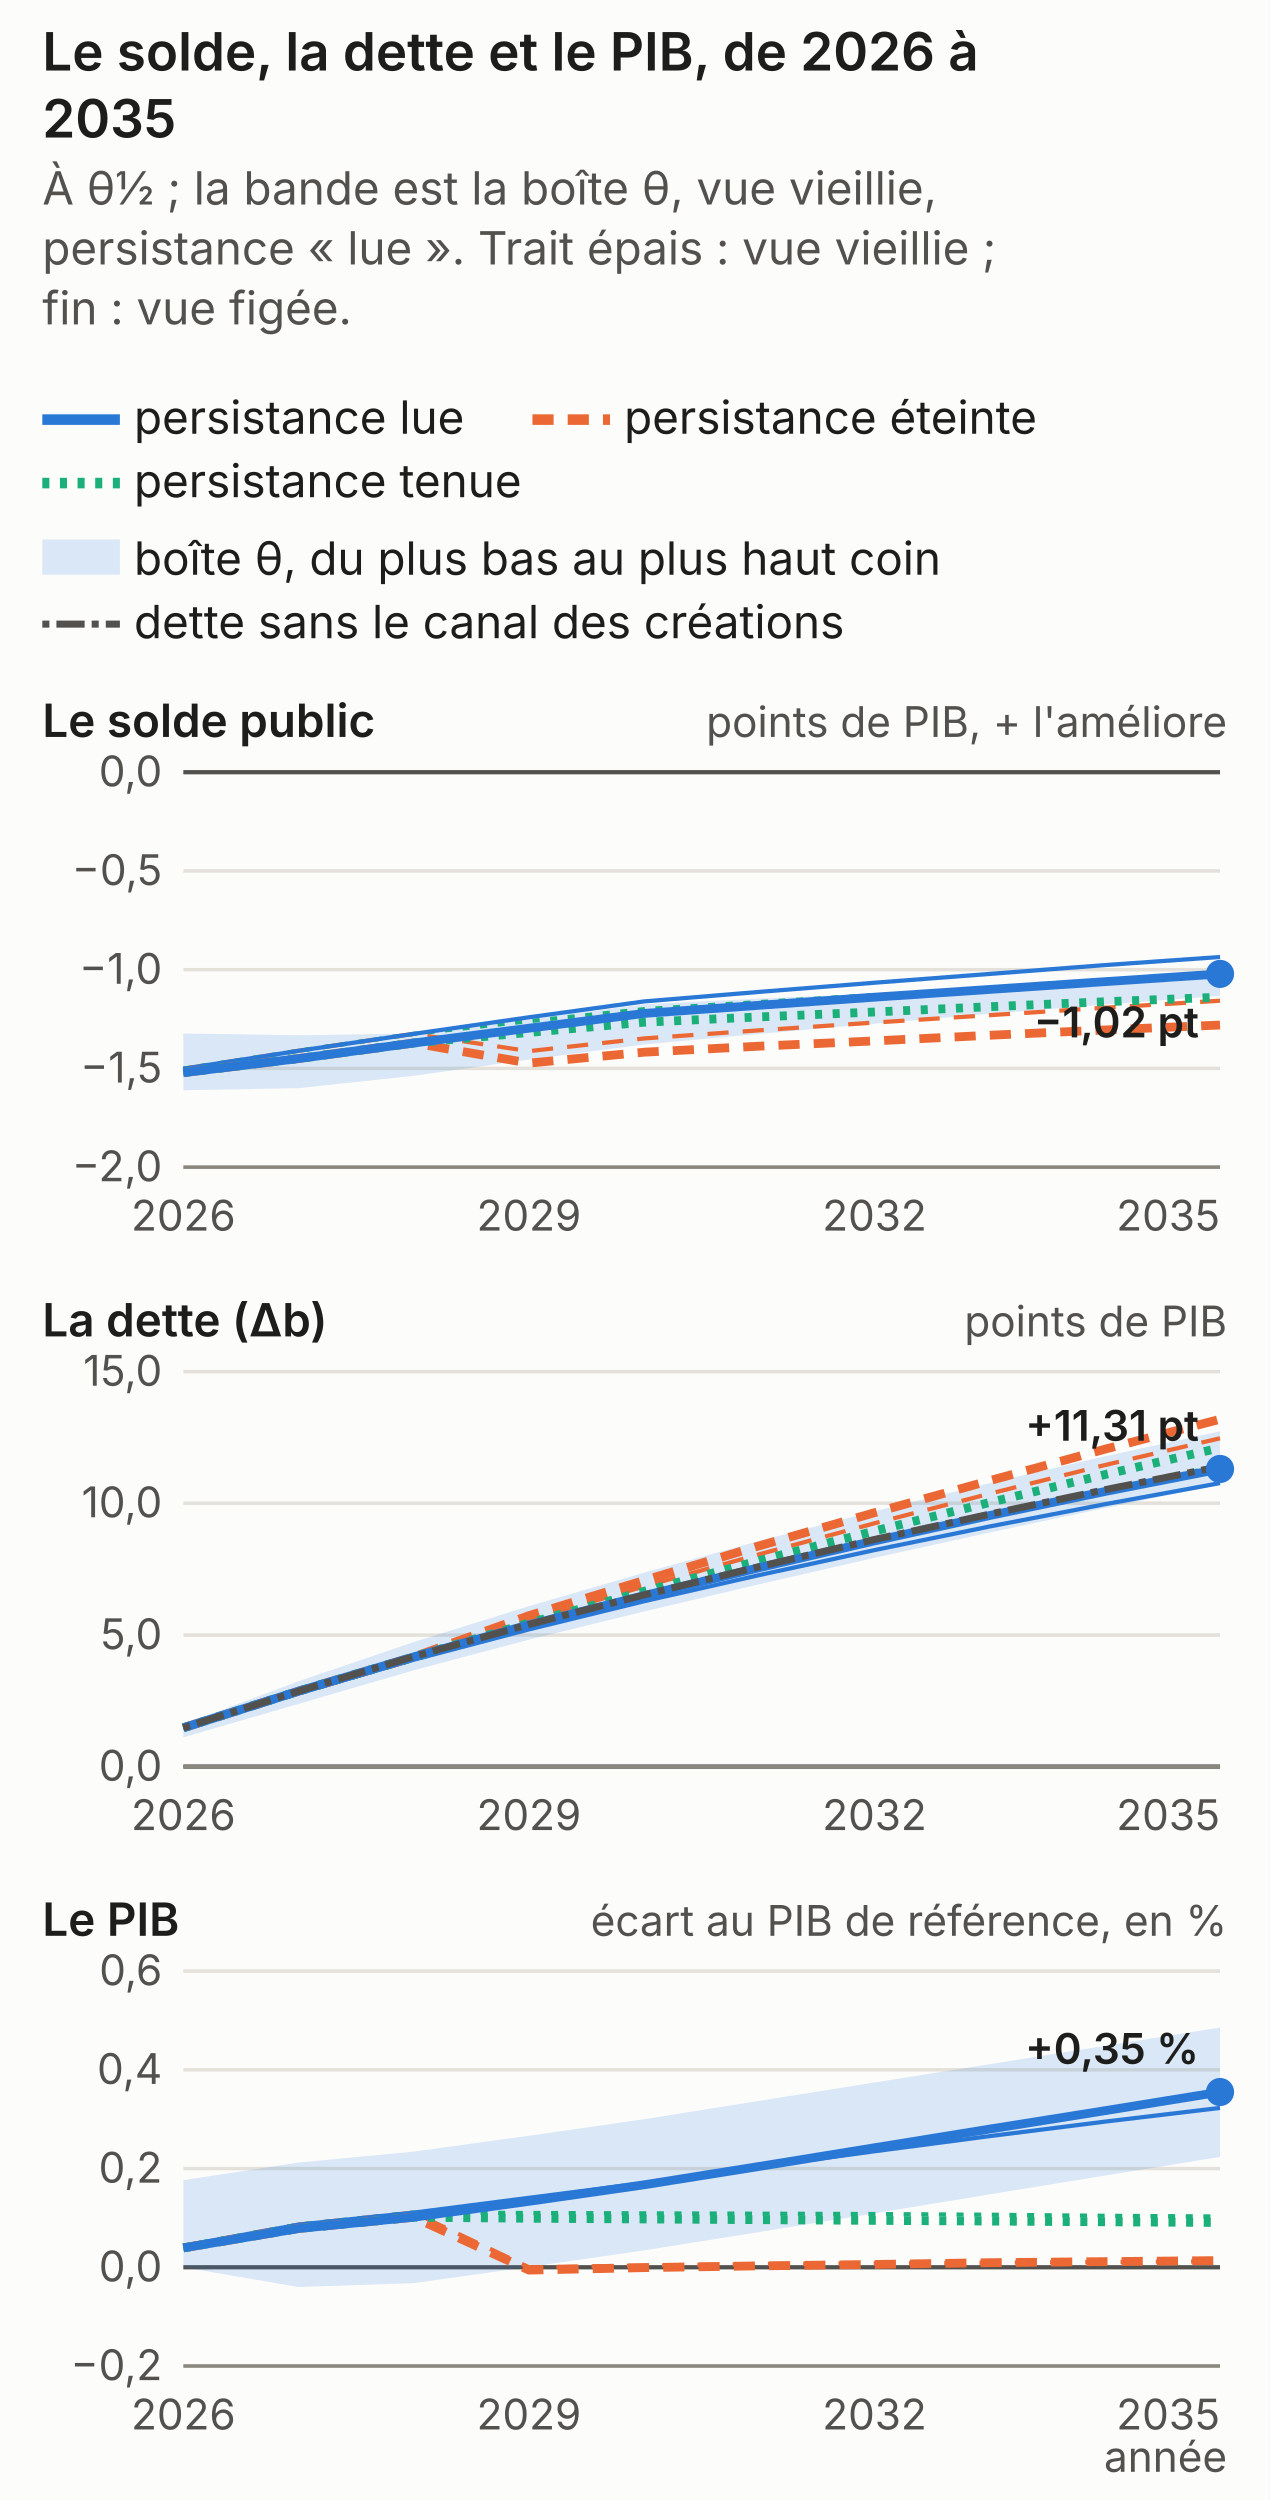
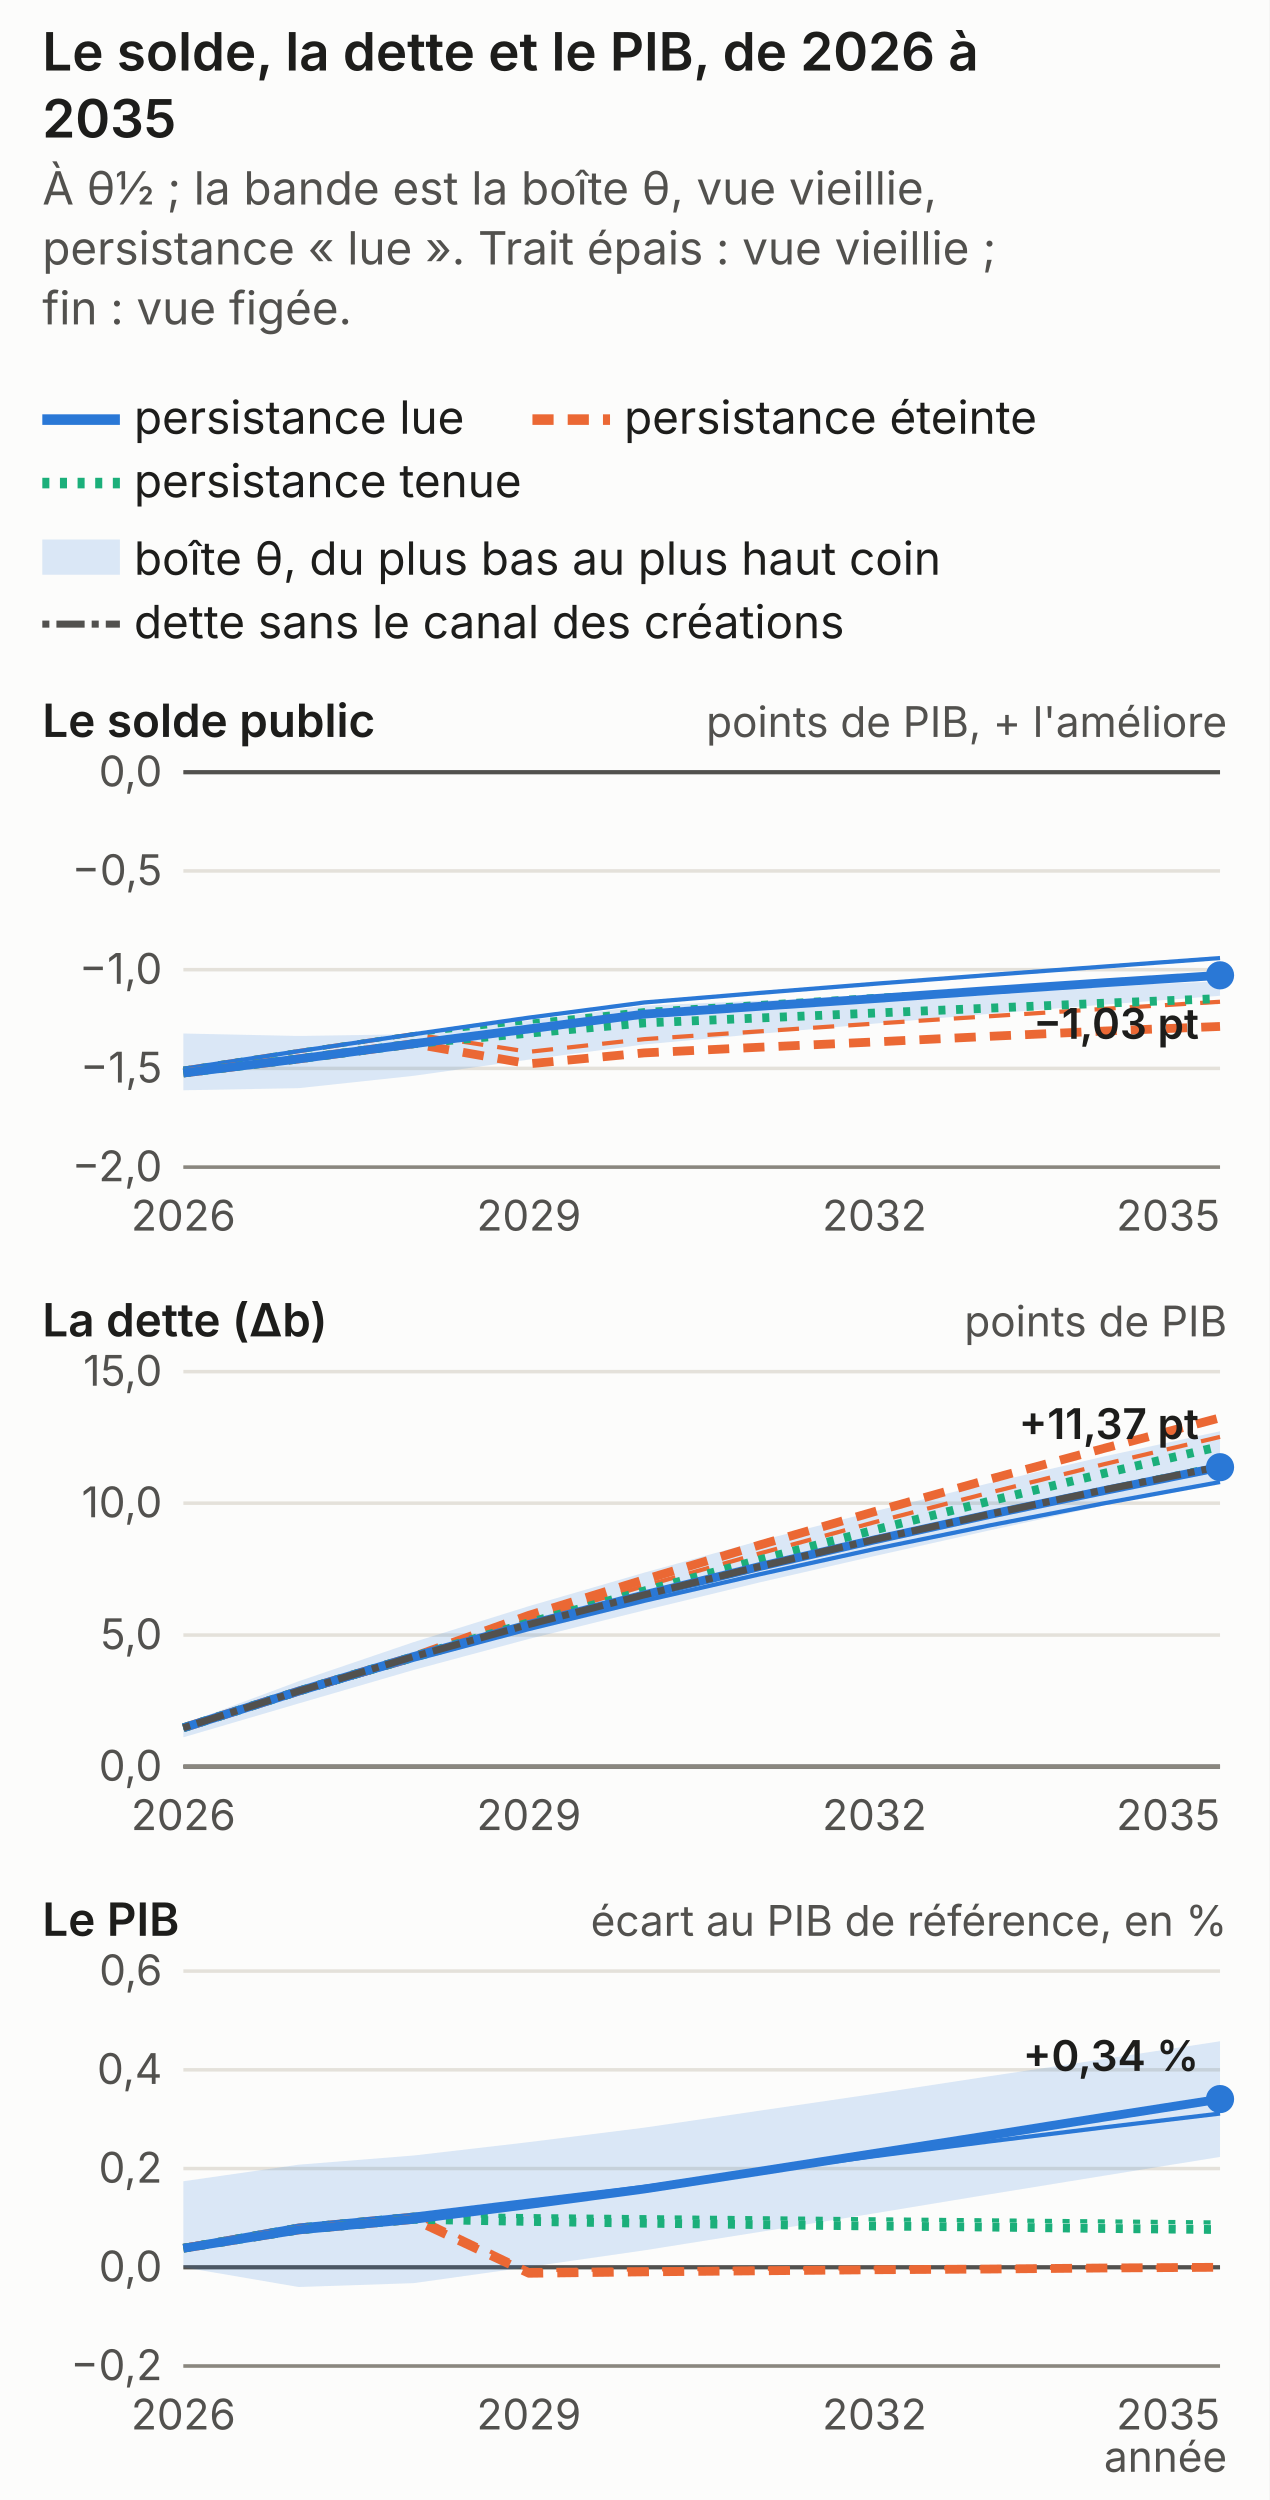
<svg xmlns="http://www.w3.org/2000/svg" viewBox="0 0 360 709" width="360" height="709" role="img" aria-labelledby="pres2027_retailleau_programme-trajectoire-t pres2027_retailleau_programme-trajectoire-d" font-size="13">
  <style>.g-fond{fill:#fcfcfb}.g-encre{fill:#1d1d1b}.g-doux{fill:#52514e}
.g-axe{stroke:#8a877f}.g-grille{stroke:#e4e1da}.g-zero{stroke:#52514e}
.g-s1{stroke:#2a78d6}.g-s2{stroke:#eb6834}.g-s3{stroke:#1baf7a}.g-s4{stroke:#6250d6}
.g-f1{fill:#2a78d6}.g-f2{fill:#eb6834}.g-f3{fill:#1baf7a}.g-f4{fill:#6250d6}
.g-bande{fill:#2a78d6;fill-opacity:.16}.g-plus{fill:#2a78d6}.g-moins{fill:#e34948}
.g-total{fill:#52514e}.g-lien{stroke:#8a877f}.g-sur{fill:#ffffff}
@media (prefers-color-scheme: dark){
.g-fond{fill:#1a1a19}.g-encre{fill:#ece9e2}.g-doux{fill:#c3c2b7}
.g-axe{stroke:#8f8b80}.g-grille{stroke:#33322f}.g-zero{stroke:#c3c2b7}
.g-s1{stroke:#3987e5}.g-s2{stroke:#d95926}.g-s3{stroke:#199e70}.g-s4{stroke:#9085e9}
.g-f1{fill:#3987e5}.g-f2{fill:#d95926}.g-f3{fill:#199e70}.g-f4{fill:#9085e9}
.g-bande{fill:#3987e5;fill-opacity:.24}.g-plus{fill:#3987e5}.g-moins{fill:#e66767}
.g-total{fill:#6b6862}.g-lien{stroke:#8f8b80}}
text{font-family:system-ui,-apple-system,"Segoe UI",sans-serif}</style>
  <rect class="g-fond" fill="#fcfcfb" x="0" y="0" width="360" height="709" />
  <text class="g-encre" fill="#1d1d1b" x="12" y="20" text-anchor="start" font-size="15" font-weight="600">Le solde, la dette et le PIB, de 2026 à</text>
  <text class="g-encre" fill="#1d1d1b" x="12" y="39" text-anchor="start" font-size="15" font-weight="600">2035</text>
  <text class="g-doux" fill="#52514e" x="12" y="58" text-anchor="start">À θ½ ; la bande est la boîte θ, vue vieillie,</text>
  <text class="g-doux" fill="#52514e" x="12" y="75" text-anchor="start">persistance « lue ». Trait épais : vue vieillie ;</text>
  <text class="g-doux" fill="#52514e" x="12" y="92" text-anchor="start">fin : vue figée.</text>
  <line class="g-s1" stroke="#2a78d6" stroke-width="3" x1="12" y1="119" x2="34" y2="119" />
  <text class="g-encre" fill="#1d1d1b" x="38" y="123" text-anchor="start">persistance lue</text>
  <line class="g-s2" stroke="#eb6834" stroke-width="3" stroke-dasharray="6 4" x1="151" y1="119" x2="173" y2="119" />
  <text class="g-encre" fill="#1d1d1b" x="177" y="123" text-anchor="start">persistance éteinte</text>
  <line class="g-s3" stroke="#1baf7a" stroke-width="3" stroke-dasharray="2 3" x1="12" y1="137" x2="34" y2="137" />
  <text class="g-encre" fill="#1d1d1b" x="38" y="141" text-anchor="start">persistance tenue</text>
  <rect class="g-bande" fill="#2a78d6" fill-opacity=".16" x="12" y="153" width="22" height="10" />
  <text class="g-encre" fill="#1d1d1b" x="38" y="163" text-anchor="start">boîte θ, du plus bas au plus haut coin</text>
  <line class="g-zero" stroke="#52514e" stroke-width="2" stroke-dasharray="2 2 8 2" x1="12" y1="177" x2="34" y2="177" />
  <text class="g-encre" fill="#1d1d1b" x="38" y="181" text-anchor="start">dette sans le canal des créations</text>
  <text class="g-encre" fill="#1d1d1b" x="12" y="209" text-anchor="start" font-weight="600">Le solde public</text>
  <text class="g-doux" fill="#52514e" x="348" y="209" text-anchor="end" font-size="12">points de PIB, + l'améliore</text>
  <line class="g-grille" stroke="#e4e1da" stroke-width="1" x1="52" y1="331" x2="346" y2="331" />
  <text class="g-doux" fill="#52514e" x="46" y="335" text-anchor="end" font-size="12">−2,0</text>
  <line class="g-grille" stroke="#e4e1da" stroke-width="1" x1="52" y1="303" x2="346" y2="303" />
  <text class="g-doux" fill="#52514e" x="46" y="307" text-anchor="end" font-size="12">−1,5</text>
  <line class="g-grille" stroke="#e4e1da" stroke-width="1" x1="52" y1="275" x2="346" y2="275" />
  <text class="g-doux" fill="#52514e" x="46" y="279" text-anchor="end" font-size="12">−1,0</text>
  <line class="g-grille" stroke="#e4e1da" stroke-width="1" x1="52" y1="247" x2="346" y2="247" />
  <text class="g-doux" fill="#52514e" x="46" y="251" text-anchor="end" font-size="12">−0,5</text>
  <line class="g-grille" stroke="#e4e1da" stroke-width="1" x1="52" y1="219" x2="346" y2="219" />
  <text class="g-doux" fill="#52514e" x="46" y="223" text-anchor="end" font-size="12">0,0</text>
  <line class="g-zero" stroke="#52514e" stroke-width="1.2" x1="52" y1="219" x2="346" y2="219" />
-   <polygon class="g-bande" fill="#2a78d6" fill-opacity=".16" points="52,293.1 84.7,293.6 117.3,293.1 150,289.1 182.7,284.8 215.3,283.2 248,281.8 280.7,280.3 313.3,278.8 346,277.5 346,282.4 313.3,284.9 280.7,287.5 248,290.3 215.3,293.2 182.7,296.2 150,300.5 117.3,305.1 84.7,308.6 52,309.2" />
-   <polyline class="g-s2" stroke="#eb6834" fill="none" stroke-width="1.2" stroke-dasharray="6 4" stroke-linejoin="round" points="52,303.1 84.7,298 117.3,293.2 150,298.1 182.7,294.5 215.3,292.2 248,290 280.7,287.9 313.3,285.8 346,283.8" />
-   <polyline class="g-s3" stroke="#1baf7a" fill="none" stroke-width="1.2" stroke-dasharray="2 3" stroke-linejoin="round" points="52,303.1 84.7,298 117.3,293.2 150,289.6 182.7,286.2 215.3,284.2 248,282.2 280.7,280.3 313.3,278.5 346,276.7" />
-   <polyline class="g-s1" stroke="#2a78d6" fill="none" stroke-width="1.2" stroke-linejoin="round" points="52,303.1 84.7,298 117.3,293.2 150,288.5 182.7,284 215.3,281.3 248,278.7 280.7,276.2 313.3,273.7 346,271.4" />
-   <polyline class="g-s2" stroke="#eb6834" fill="none" stroke-width="2.5" stroke-dasharray="6 4" stroke-linejoin="round" points="52,304.2 84.7,300.2 117.3,295.8 150,301.5 182.7,298.4 215.3,296.7 248,295.2 280.7,293.6 313.3,292.1 346,290.7" />
-   <polyline class="g-s3" stroke="#1baf7a" fill="none" stroke-width="2.5" stroke-dasharray="2 3" stroke-linejoin="round" points="52,304.2 84.7,300.2 117.3,295.8 150,292.8 182.7,289.9 215.3,288.4 248,287 280.7,285.5 313.3,284.1 346,282.8" />
-   <polyline class="g-s1" stroke="#2a78d6" fill="none" stroke-width="2.5" stroke-linejoin="round" points="52,304.2 84.7,300.2 117.3,295.8 150,291.6 182.7,287.4 215.3,285.1 248,282.8 280.7,280.6 313.3,278.4 346,276.2" />
-   <circle class="g-f1" fill="#2a78d6" cx="346" cy="276.2" r="4" />
-   <text class="g-encre" fill="#1d1d1b" x="340" y="294.2" text-anchor="end" font-size="12" font-weight="600">−1,02 pt</text>
+   <polygon class="g-bande" fill="#2a78d6" fill-opacity=".16" points="52,293.1 84.7,293.8 117.3,293.3 150,289.4 182.7,285.2 215.3,283.8 248,282.4 280.7,281 313.3,279.6 346,278.3 346,282.4 313.3,284.9 280.7,287.5 248,290.3 215.3,293.2 182.7,296.2 150,300.5 117.3,305.1 84.7,308.6 52,309.2" />
+   <polyline class="g-s2" stroke="#eb6834" fill="none" stroke-width="1.2" stroke-dasharray="6 4" stroke-linejoin="round" points="52,303.1 84.7,298.1 117.3,293.3 150,298.3 182.7,294.7 215.3,292.5 248,290.3 280.7,288.2 313.3,286.1 346,284.1" />
+   <polyline class="g-s3" stroke="#1baf7a" fill="none" stroke-width="1.2" stroke-dasharray="2 3" stroke-linejoin="round" points="52,303.1 84.7,298.1 117.3,293.3 150,289.8 182.7,286.5 215.3,284.5 248,282.5 280.7,280.6 313.3,278.8 346,277" />
+   <polyline class="g-s1" stroke="#2a78d6" fill="none" stroke-width="1.2" stroke-linejoin="round" points="52,303.1 84.7,298.1 117.3,293.3 150,288.6 182.7,284.3 215.3,281.6 248,279 280.7,276.5 313.3,274.1 346,271.7" />
+   <polyline class="g-s2" stroke="#eb6834" fill="none" stroke-width="2.5" stroke-dasharray="6 4" stroke-linejoin="round" points="52,304.3 84.7,300.3 117.3,296 150,301.7 182.7,298.6 215.3,297 248,295.5 280.7,293.9 313.3,292.4 346,291.1" />
+   <polyline class="g-s3" stroke="#1baf7a" fill="none" stroke-width="2.5" stroke-dasharray="2 3" stroke-linejoin="round" points="52,304.3 84.7,300.3 117.3,296 150,293 182.7,290.1 215.3,288.7 248,287.3 280.7,285.9 313.3,284.5 346,283.2" />
+   <polyline class="g-s1" stroke="#2a78d6" fill="none" stroke-width="2.5" stroke-linejoin="round" points="52,304.3 84.7,300.3 117.3,296 150,291.8 182.7,287.6 215.3,285.4 248,283.2 280.7,280.9 313.3,278.7 346,276.6" />
+   <circle class="g-f1" fill="#2a78d6" cx="346" cy="276.6" r="4" />
+   <text class="g-encre" fill="#1d1d1b" x="340" y="294.6" text-anchor="end" font-size="12" font-weight="600">−1,03 pt</text>
  <line class="g-axe" stroke="#8a877f" stroke-width="1" x1="52" y1="331" x2="346" y2="331" />
  <text class="g-doux" fill="#52514e" x="52" y="349" text-anchor="middle" font-size="12">2026</text>
  <text class="g-doux" fill="#52514e" x="150" y="349" text-anchor="middle" font-size="12">2029</text>
  <text class="g-doux" fill="#52514e" x="248" y="349" text-anchor="middle" font-size="12">2032</text>
  <text class="g-doux" fill="#52514e" x="346" y="349" text-anchor="end" font-size="12">2035</text>
  <text class="g-encre" fill="#1d1d1b" x="12" y="379" text-anchor="start" font-weight="600">La dette (Δb)</text>
  <text class="g-doux" fill="#52514e" x="348" y="379" text-anchor="end" font-size="12">points de PIB</text>
  <line class="g-grille" stroke="#e4e1da" stroke-width="1" x1="52" y1="501" x2="346" y2="501" />
  <text class="g-doux" fill="#52514e" x="46" y="505" text-anchor="end" font-size="12">0,0</text>
  <line class="g-grille" stroke="#e4e1da" stroke-width="1" x1="52" y1="463.7" x2="346" y2="463.7" />
  <text class="g-doux" fill="#52514e" x="46" y="467.7" text-anchor="end" font-size="12">5,0</text>
  <line class="g-grille" stroke="#e4e1da" stroke-width="1" x1="52" y1="426.3" x2="346" y2="426.3" />
  <text class="g-doux" fill="#52514e" x="46" y="430.3" text-anchor="end" font-size="12">10,0</text>
  <line class="g-grille" stroke="#e4e1da" stroke-width="1" x1="52" y1="389" x2="346" y2="389" />
  <text class="g-doux" fill="#52514e" x="46" y="393" text-anchor="end" font-size="12">15,0</text>
  <line class="g-zero" stroke="#52514e" stroke-width="1.2" x1="52" y1="501" x2="346" y2="501" />
-   <polygon class="g-bande" fill="#2a78d6" fill-opacity=".16" points="52,489 84.7,476.8 117.3,465.7 150,455.5 182.7,446 215.3,437 248,428.6 280.7,420.6 313.3,413 346,405.9 346,421 313.3,427.7 280.7,434.6 248,441.8 215.3,449.3 182.7,457 150,465 117.3,473.7 84.7,483.2 52,492.7" />
-   <polyline class="g-s2" stroke="#eb6834" fill="none" stroke-width="1.2" stroke-dasharray="6 4" stroke-linejoin="round" points="52,490.2 84.7,480.2 117.3,470.7 150,459.5 182.7,449.9 215.3,440.8 248,432 280.7,423.6 313.3,415.5 346,407.9" />
-   <polyline class="g-s3" stroke="#1baf7a" fill="none" stroke-width="1.2" stroke-dasharray="2 3" stroke-linejoin="round" points="52,490.2 84.7,480.2 117.3,470.7 150,461.7 182.7,453.1 215.3,445 248,437.2 280.7,429.7 313.3,422.5 346,415.7" />
-   <polyline class="g-s1" stroke="#2a78d6" fill="none" stroke-width="1.2" stroke-linejoin="round" points="52,490.2 84.7,480.2 117.3,470.7 150,462.1 182.7,454.1 215.3,446.7 248,439.6 280.7,432.9 313.3,426.6 346,420.6" />
-   <polyline class="g-s2" stroke="#eb6834" fill="none" stroke-width="2.5" stroke-dasharray="6 4" stroke-linejoin="round" points="52,490 84.7,479.6 117.3,469.9 150,458.2 182.7,448.2 215.3,438.4 248,429 280.7,419.9 313.3,411 346,402.5" />
-   <polyline class="g-s3" stroke="#1baf7a" fill="none" stroke-width="2.5" stroke-dasharray="2 3" stroke-linejoin="round" points="52,490 84.7,479.6 117.3,469.9 150,460.3 182.7,451.3 215.3,442.6 248,434.2 280.7,426.1 313.3,418.2 346,410.6" />
-   <polyline class="g-s1" stroke="#2a78d6" fill="none" stroke-width="2.5" stroke-linejoin="round" points="52,490 84.7,479.6 117.3,469.9 150,460.8 182.7,452.5 215.3,444.6 248,437 280.7,429.8 313.3,423 346,416.6" />
+   <polygon class="g-bande" fill="#2a78d6" fill-opacity=".16" points="52,489 84.7,476.8 117.3,465.7 150,455.5 182.7,446 215.3,437 248,428.6 280.7,420.6 313.3,413 346,405.9 346,420.1 313.3,426.9 280.7,434 248,441.3 215.3,448.8 182.7,456.7 150,464.8 117.3,473.6 84.7,483.1 52,492.7" />
+   <polyline class="g-s2" stroke="#eb6834" fill="none" stroke-width="1.2" stroke-dasharray="6 4" stroke-linejoin="round" points="52,490.2 84.7,480.1 117.3,470.7 150,459.4 182.7,449.8 215.3,440.6 248,431.7 280.7,423.3 313.3,415.2 346,407.5" />
+   <polyline class="g-s3" stroke="#1baf7a" fill="none" stroke-width="1.2" stroke-dasharray="2 3" stroke-linejoin="round" points="52,490.2 84.7,480.1 117.3,470.7 150,461.6 182.7,453 215.3,444.8 248,436.9 280.7,429.4 313.3,422.2 346,415.3" />
+   <polyline class="g-s1" stroke="#2a78d6" fill="none" stroke-width="1.2" stroke-linejoin="round" points="52,490.2 84.7,480.1 117.3,470.7 150,462 182.7,454 215.3,446.5 248,439.3 280.7,432.6 313.3,426.3 346,420.3" />
+   <polyline class="g-s2" stroke="#eb6834" fill="none" stroke-width="2.5" stroke-dasharray="6 4" stroke-linejoin="round" points="52,490 84.7,479.6 117.3,469.8 150,458.1 182.7,448 215.3,438.2 248,428.7 280.7,419.5 313.3,410.7 346,402.1" />
+   <polyline class="g-s3" stroke="#1baf7a" fill="none" stroke-width="2.5" stroke-dasharray="2 3" stroke-linejoin="round" points="52,490 84.7,479.6 117.3,469.8 150,460.2 182.7,451.2 215.3,442.4 248,433.9 280.7,425.7 313.3,417.8 346,410.2" />
+   <polyline class="g-s1" stroke="#2a78d6" fill="none" stroke-width="2.5" stroke-linejoin="round" points="52,490 84.7,479.6 117.3,469.8 150,460.7 182.7,452.3 215.3,444.3 248,436.7 280.7,429.5 313.3,422.7 346,416.1" />
  <polyline class="g-zero" stroke="#52514e" fill="none" stroke-width="2" stroke-dasharray="2 2 8 2" points="52,490 84.7,479.6 117.3,469.8 150,460.7 182.7,452.3 215.3,444.3 248,436.6 280.7,429.4 313.3,422.5 346,415.9" />
-   <circle class="g-f1" fill="#2a78d6" cx="346" cy="416.6" r="4" />
-   <text class="g-encre" fill="#1d1d1b" x="340" y="408.6" text-anchor="end" font-size="12" font-weight="600">+11,31 pt</text>
+   <circle class="g-f1" fill="#2a78d6" cx="346" cy="416.1" r="4" />
+   <text class="g-encre" fill="#1d1d1b" x="340" y="408.1" text-anchor="end" font-size="12" font-weight="600">+11,37 pt</text>
  <line class="g-axe" stroke="#8a877f" stroke-width="1" x1="52" y1="501" x2="346" y2="501" />
  <text class="g-doux" fill="#52514e" x="52" y="519" text-anchor="middle" font-size="12">2026</text>
  <text class="g-doux" fill="#52514e" x="150" y="519" text-anchor="middle" font-size="12">2029</text>
  <text class="g-doux" fill="#52514e" x="248" y="519" text-anchor="middle" font-size="12">2032</text>
  <text class="g-doux" fill="#52514e" x="346" y="519" text-anchor="end" font-size="12">2035</text>
  <text class="g-encre" fill="#1d1d1b" x="12" y="549" text-anchor="start" font-weight="600">Le PIB</text>
  <text class="g-doux" fill="#52514e" x="348" y="549" text-anchor="end" font-size="12">écart au PIB de référence, en %</text>
  <line class="g-grille" stroke="#e4e1da" stroke-width="1" x1="52" y1="671" x2="346" y2="671" />
  <text class="g-doux" fill="#52514e" x="46" y="675" text-anchor="end" font-size="12">−0,2</text>
  <line class="g-grille" stroke="#e4e1da" stroke-width="1" x1="52" y1="643" x2="346" y2="643" />
  <text class="g-doux" fill="#52514e" x="46" y="647" text-anchor="end" font-size="12">0,0</text>
  <line class="g-grille" stroke="#e4e1da" stroke-width="1" x1="52" y1="615" x2="346" y2="615" />
  <text class="g-doux" fill="#52514e" x="46" y="619" text-anchor="end" font-size="12">0,2</text>
  <line class="g-grille" stroke="#e4e1da" stroke-width="1" x1="52" y1="587" x2="346" y2="587" />
  <text class="g-doux" fill="#52514e" x="46" y="591" text-anchor="end" font-size="12">0,4</text>
  <line class="g-grille" stroke="#e4e1da" stroke-width="1" x1="52" y1="559" x2="346" y2="559" />
  <text class="g-doux" fill="#52514e" x="46" y="563" text-anchor="end" font-size="12">0,6</text>
  <line class="g-zero" stroke="#52514e" stroke-width="1.2" x1="52" y1="643" x2="346" y2="643" />
-   <polygon class="g-bande" fill="#2a78d6" fill-opacity=".16" points="52,618.3 84.7,613.3 117.3,610.2 150,605.7 182.7,601 215.3,595.8 248,590.6 280.7,585.4 313.3,580.2 346,575 346,611.7 313.3,617 280.7,622.3 248,627.7 215.3,633 182.7,638.2 150,642.9 117.3,647.5 84.7,648.6 52,643" />
-   <polyline class="g-s2" stroke="#eb6834" fill="none" stroke-width="1.2" stroke-dasharray="6 4" stroke-linejoin="round" points="52,636.9 84.7,630.9 117.3,627.5 150,643 182.7,642.5 215.3,642.1 248,641.9 280.7,641.7 313.3,641.5 346,641.3" />
-   <polyline class="g-s3" stroke="#1baf7a" fill="none" stroke-width="1.2" stroke-dasharray="2 3" stroke-linejoin="round" points="52,636.9 84.7,630.9 117.3,627.5 150,627.6 182.7,627.7 215.3,627.8 248,627.9 280.7,628.1 313.3,628.4 346,628.6" />
-   <polyline class="g-s1" stroke="#2a78d6" fill="none" stroke-width="1.2" stroke-linejoin="round" points="52,636.9 84.7,630.9 117.3,627.5 150,623.3 182.7,619.1 215.3,614.5 248,610.1 280.7,605.8 313.3,601.7 346,597.8" />
-   <polyline class="g-s2" stroke="#eb6834" fill="none" stroke-width="2.5" stroke-dasharray="6 4" stroke-linejoin="round" points="52,637.5 84.7,632 117.3,628.8 150,643.8 182.7,643.1 215.3,642.6 248,642.2 280.7,641.7 313.3,641.4 346,641.1" />
-   <polyline class="g-s3" stroke="#1baf7a" fill="none" stroke-width="2.5" stroke-dasharray="2 3" stroke-linejoin="round" points="52,637.5 84.7,632 117.3,628.8 150,629.1 182.7,629.3 215.3,629.5 248,629.7 280.7,629.9 313.3,630.1 346,630.3" />
-   <polyline class="g-s1" stroke="#2a78d6" fill="none" stroke-width="2.5" stroke-linejoin="round" points="52,637.5 84.7,632 117.3,628.8 150,624.3 182.7,619.6 215.3,614.4 248,609.1 280.7,603.8 313.3,598.6 346,593.3" />
-   <circle class="g-f1" fill="#2a78d6" cx="346" cy="593.3" r="4" />
-   <text class="g-encre" fill="#1d1d1b" x="340" y="585.3" text-anchor="end" font-size="12" font-weight="600">+0,35 %</text>
+   <polygon class="g-bande" fill="#2a78d6" fill-opacity=".16" points="52,618.6 84.7,613.9 117.3,611.3 150,607.5 182.7,603.4 215.3,598.6 248,593.8 280.7,588.8 313.3,583.9 346,578.9 346,611.7 313.3,617 280.7,622.3 248,627.7 215.3,633 182.7,638.2 150,642.9 117.3,647.5 84.7,648.6 52,643" />
+   <polyline class="g-s2" stroke="#eb6834" fill="none" stroke-width="1.2" stroke-dasharray="6 4" stroke-linejoin="round" points="52,637 84.7,631.2 117.3,628.1 150,643.8 182.7,643.6 215.3,643.4 248,643.3 280.7,643.2 313.3,643.1 346,643" />
+   <polyline class="g-s3" stroke="#1baf7a" fill="none" stroke-width="1.2" stroke-dasharray="2 3" stroke-linejoin="round" points="52,637 84.7,631.2 117.3,628.1 150,628.5 182.7,628.8 215.3,629.1 248,629.4 280.7,629.7 313.3,630 346,630.3" />
+   <polyline class="g-s1" stroke="#2a78d6" fill="none" stroke-width="1.2" stroke-linejoin="round" points="52,637 84.7,631.2 117.3,628.1 150,624.1 182.7,620.2 215.3,615.8 248,611.5 280.7,607.3 313.3,603.3 346,599.4" />
+   <polyline class="g-s2" stroke="#eb6834" fill="none" stroke-width="2.5" stroke-dasharray="6 4" stroke-linejoin="round" points="52,637.6 84.7,632.4 117.3,629.4 150,644.7 182.7,644.3 215.3,644 248,643.7 280.7,643.5 313.3,643.2 346,643" />
+   <polyline class="g-s3" stroke="#1baf7a" fill="none" stroke-width="2.5" stroke-dasharray="2 3" stroke-linejoin="round" points="52,637.6 84.7,632.4 117.3,629.4 150,630 182.7,630.5 215.3,630.9 248,631.3 280.7,631.6 313.3,632 346,632.3" />
+   <polyline class="g-s1" stroke="#2a78d6" fill="none" stroke-width="2.5" stroke-linejoin="round" points="52,637.6 84.7,632.4 117.3,629.4 150,625.2 182.7,620.8 215.3,615.8 248,610.7 280.7,605.6 313.3,600.4 346,595.3" />
+   <circle class="g-f1" fill="#2a78d6" cx="346" cy="595.3" r="4" />
+   <text class="g-encre" fill="#1d1d1b" x="340" y="587.3" text-anchor="end" font-size="12" font-weight="600">+0,34 %</text>
  <line class="g-axe" stroke="#8a877f" stroke-width="1" x1="52" y1="671" x2="346" y2="671" />
  <text class="g-doux" fill="#52514e" x="52" y="689" text-anchor="middle" font-size="12">2026</text>
  <text class="g-doux" fill="#52514e" x="150" y="689" text-anchor="middle" font-size="12">2029</text>
  <text class="g-doux" fill="#52514e" x="248" y="689" text-anchor="middle" font-size="12">2032</text>
  <text class="g-doux" fill="#52514e" x="346" y="689" text-anchor="end" font-size="12">2035</text>
  <text class="g-doux" fill="#52514e" x="348" y="701" text-anchor="end" font-size="12">année</text>
</svg>
